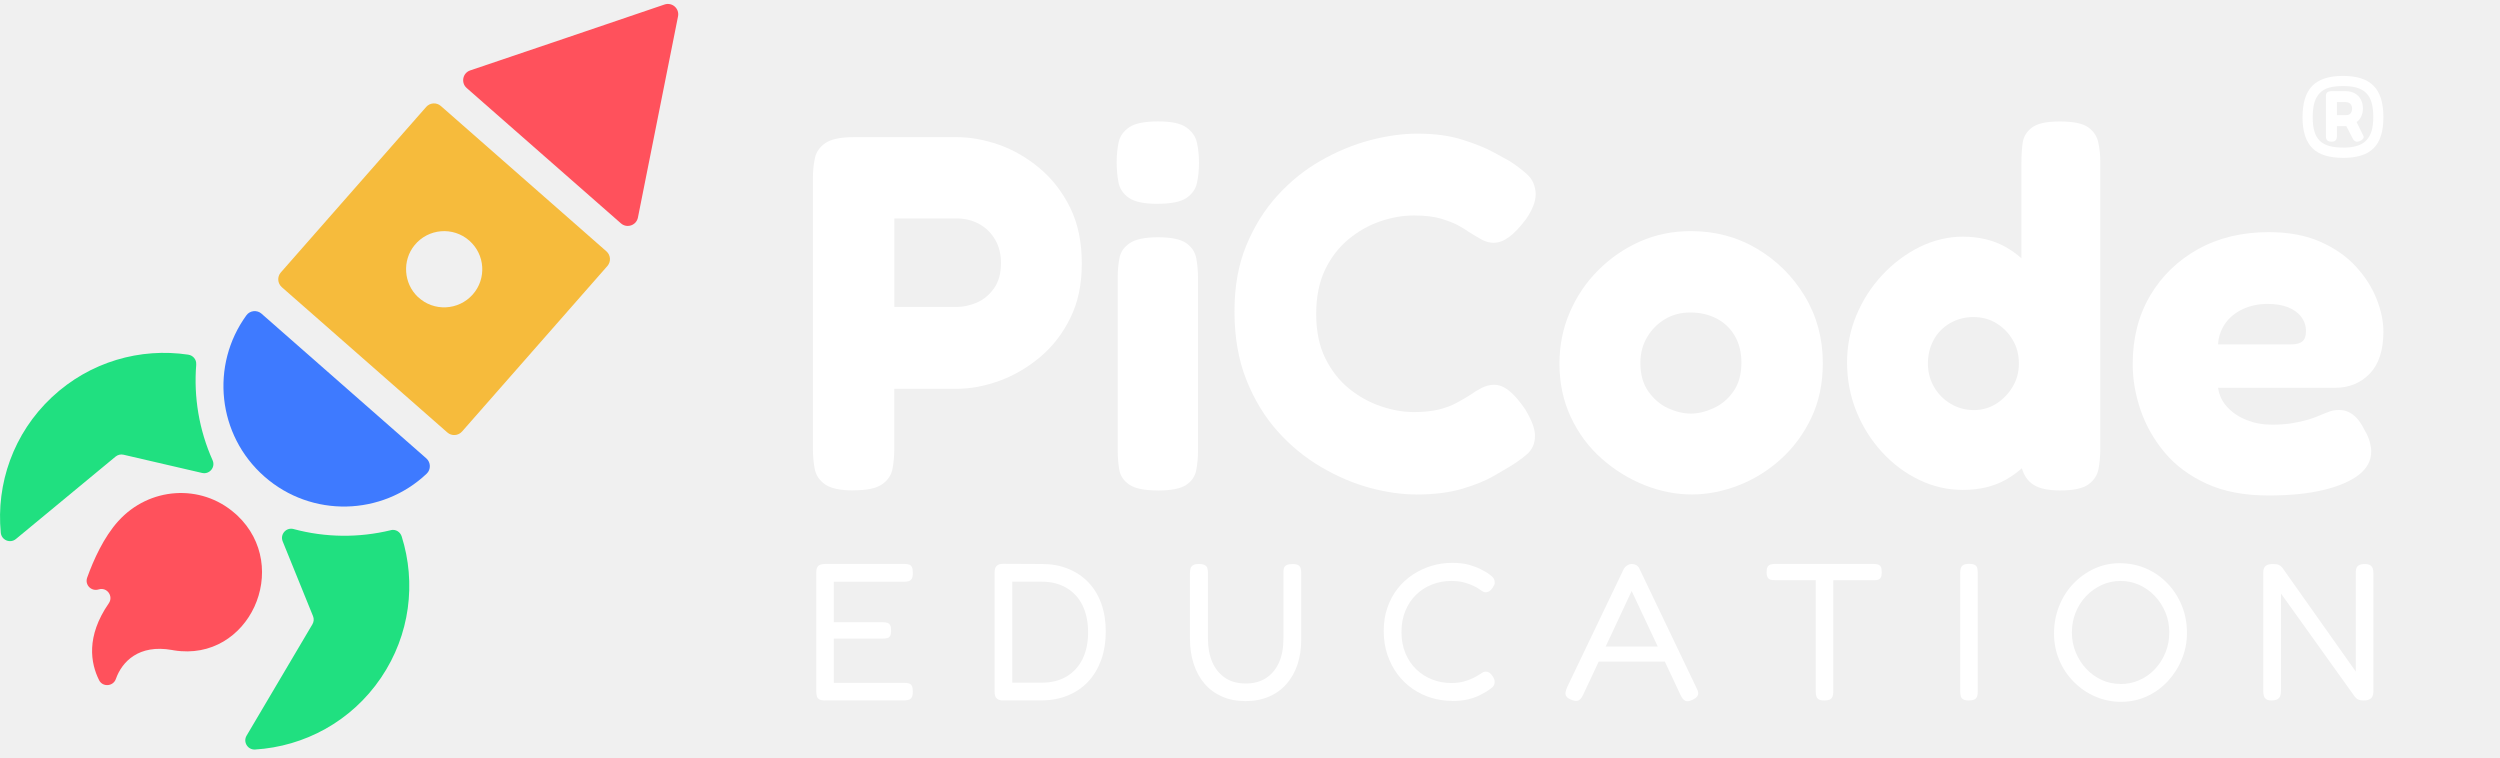
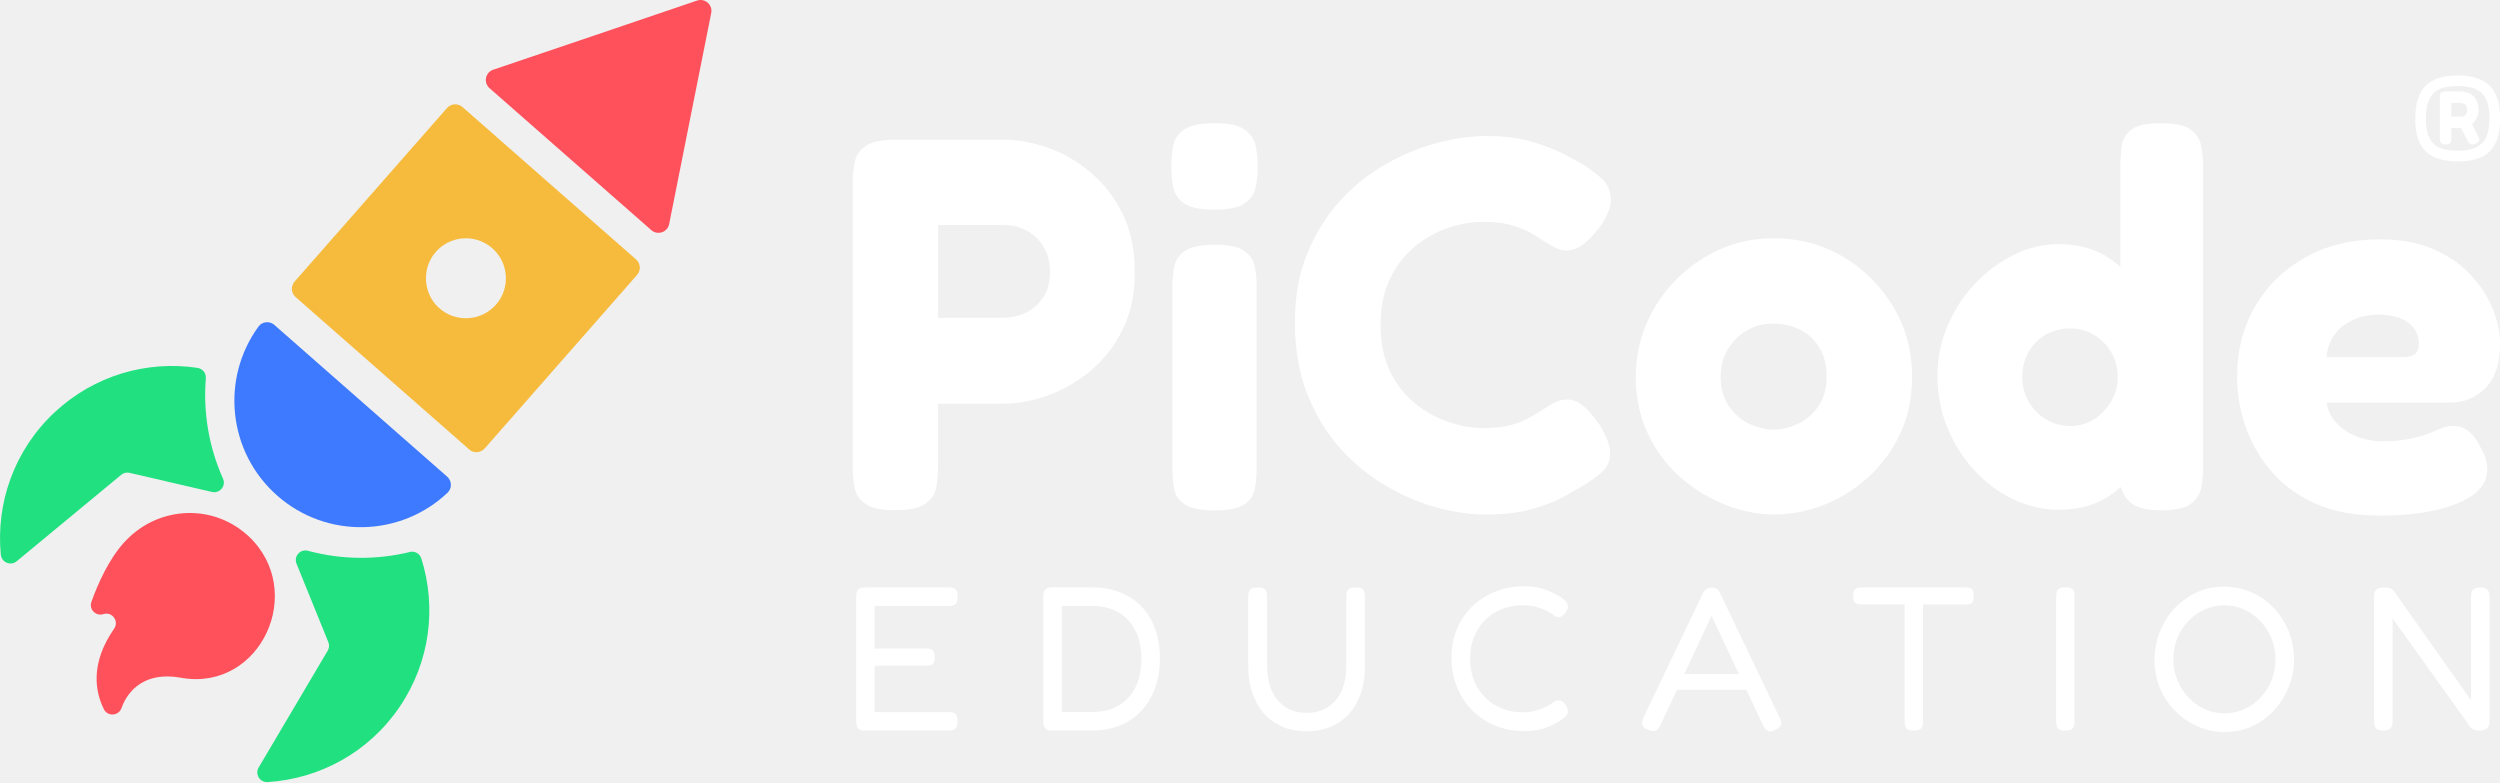
- <svg xmlns="http://www.w3.org/2000/svg" width="142" height="43" viewBox="0 0 142 43" fill="none">
-   <g clip-path="url(#clip0_1894_485083)">
-     <path d="M24.207 6.074L15.95 15.476C15.736 15.721 15.761 16.092 16.005 16.309L25.411 24.566C25.655 24.779 26.027 24.755 26.244 24.511L34.501 15.108C34.714 14.864 34.69 14.492 34.445 14.276L25.039 6.019C24.795 5.805 24.424 5.829 24.207 6.074ZM23.735 16.866C22.924 16.099 22.837 14.799 23.543 13.932C24.32 12.972 25.738 12.858 26.656 13.667C27.554 14.454 27.647 15.824 26.856 16.722C26.047 17.64 24.633 17.713 23.739 16.866H23.735Z" fill="#F6BB3C" />
-     <path d="M37.745 0.256C38.175 0.111 38.601 0.483 38.512 0.93L37.373 6.645L36.234 12.359C36.145 12.803 35.608 12.985 35.268 12.686L30.888 8.843L26.508 5C26.168 4.701 26.278 4.144 26.708 3.999L32.226 2.131L37.745 0.256Z" fill="#FF515C" />
-     <path d="M6.729 29.589C8.467 27.669 11.398 27.452 13.345 29.159C13.387 29.193 13.425 29.231 13.466 29.265C16.603 32.214 14.143 37.619 9.891 36.941C9.853 36.934 9.812 36.927 9.771 36.92C7.882 36.583 6.926 37.584 6.581 38.565C6.43 38.995 5.831 39.04 5.628 38.634C5.15 37.677 4.872 36.157 6.179 34.268C6.458 33.865 6.079 33.336 5.611 33.477C5.608 33.477 5.604 33.477 5.601 33.48C5.188 33.607 4.806 33.222 4.951 32.812C5.309 31.811 5.89 30.514 6.726 29.589H6.729Z" fill="#FF515C" />
-     <path d="M22.201 30.112C22.469 30.046 22.734 30.208 22.817 30.473C23.642 33.095 23.302 36.047 21.64 38.499C19.954 40.987 17.278 42.401 14.488 42.573C14.068 42.597 13.793 42.143 14.006 41.785L17.746 35.458C17.828 35.317 17.842 35.149 17.78 34.997L16.056 30.748C15.895 30.349 16.259 29.936 16.676 30.05C18.499 30.542 20.402 30.552 22.198 30.115L22.201 30.112Z" fill="#20E080" />
-     <path d="M11.143 20.699C11.168 20.424 10.965 20.186 10.693 20.145C7.975 19.739 5.112 20.537 2.948 22.56C0.753 24.617 -0.224 27.483 0.045 30.263C0.086 30.68 0.578 30.883 0.901 30.618L6.564 25.935C6.692 25.832 6.857 25.791 7.015 25.828L11.481 26.864C11.9 26.96 12.251 26.537 12.076 26.145C11.305 24.421 10.996 22.543 11.147 20.702L11.143 20.699Z" fill="#20E080" />
-     <path d="M14.859 17.819C14.601 17.592 14.199 17.63 13.996 17.909C11.938 20.737 12.341 24.717 15.021 27.07C17.701 29.424 21.702 29.307 24.238 26.902C24.485 26.665 24.472 26.262 24.214 26.035L14.856 17.819H14.859Z" fill="#3E7AFF" />
-     <path d="M48.468 27.855C47.722 27.855 47.185 27.741 46.862 27.511C46.535 27.28 46.339 26.985 46.273 26.62C46.205 26.255 46.174 25.884 46.174 25.502V10.085C46.174 9.703 46.212 9.335 46.287 8.981C46.363 8.626 46.566 8.341 46.889 8.121C47.216 7.901 47.749 7.79 48.496 7.79H54.352C55.119 7.79 55.91 7.935 56.736 8.22C57.558 8.509 58.329 8.953 59.048 9.555C59.767 10.157 60.345 10.904 60.785 11.795C61.225 12.686 61.446 13.742 61.446 14.967C61.446 16.192 61.225 17.193 60.785 18.081C60.345 18.972 59.767 19.711 59.048 20.307C58.329 20.902 57.558 21.346 56.736 21.642C55.913 21.937 55.108 22.085 54.324 22.085H50.794V25.529C50.794 25.911 50.76 26.279 50.694 26.634C50.626 26.988 50.429 27.28 50.106 27.507C49.779 27.738 49.236 27.851 48.468 27.851V27.855ZM50.794 17.434H54.355C54.72 17.434 55.091 17.351 55.477 17.19C55.858 17.028 56.185 16.76 56.454 16.385C56.722 16.013 56.856 15.528 56.856 14.936C56.856 14.437 56.746 13.997 56.526 13.615C56.306 13.233 56.003 12.937 55.621 12.724C55.239 12.514 54.806 12.407 54.328 12.407H50.798V17.43L50.794 17.434Z" fill="white" />
-     <path d="M65.753 11.578C64.986 11.578 64.442 11.465 64.115 11.234C63.789 11.004 63.593 10.708 63.527 10.343C63.458 9.979 63.427 9.607 63.427 9.222C63.427 8.802 63.465 8.417 63.541 8.073C63.617 7.729 63.82 7.446 64.143 7.226C64.47 7.006 65.013 6.896 65.781 6.896C66.548 6.896 67.064 7.009 67.387 7.24C67.714 7.47 67.914 7.763 67.989 8.114C68.065 8.468 68.103 8.847 68.103 9.249C68.103 9.652 68.065 10.03 67.989 10.384C67.914 10.739 67.711 11.024 67.387 11.245C67.06 11.465 66.517 11.575 65.75 11.575L65.753 11.578ZM65.753 27.858C65.007 27.858 64.47 27.748 64.146 27.528C63.82 27.308 63.63 27.022 63.572 26.668C63.513 26.314 63.486 25.945 63.486 25.564V15.745C63.486 15.363 63.52 14.998 63.586 14.654C63.651 14.31 63.847 14.028 64.174 13.808C64.501 13.588 65.034 13.477 65.781 13.477C66.527 13.477 67.057 13.588 67.374 13.808C67.69 14.028 67.879 14.313 67.948 14.668C68.013 15.022 68.048 15.401 68.048 15.803V25.595C68.048 25.977 68.013 26.345 67.948 26.699C67.879 27.053 67.69 27.335 67.374 27.545C67.057 27.755 66.517 27.862 65.75 27.862L65.753 27.858Z" fill="white" />
-     <path d="M80.423 28.085C79.618 28.085 78.754 27.962 77.826 27.714C76.897 27.466 75.975 27.074 75.056 26.537C74.137 26 73.308 25.323 72.572 24.5C71.836 23.678 71.241 22.701 70.793 21.573C70.343 20.444 70.119 19.151 70.119 17.695C70.119 16.24 70.343 15.026 70.793 13.935C71.244 12.844 71.836 11.895 72.572 11.093C73.308 10.288 74.13 9.628 75.042 9.112C75.951 8.595 76.879 8.214 77.826 7.962C78.772 7.715 79.666 7.591 80.509 7.591C81.486 7.591 82.336 7.704 83.065 7.935C83.791 8.165 84.386 8.403 84.844 8.654C85.305 8.902 85.601 9.067 85.735 9.143C86.1 9.373 86.433 9.628 86.74 9.903C87.046 10.181 87.207 10.55 87.228 11.007C87.228 11.238 87.18 11.472 87.084 11.709C86.987 11.95 86.853 12.194 86.681 12.442C86.337 12.903 86.017 13.24 85.718 13.46C85.422 13.68 85.129 13.79 84.841 13.79C84.61 13.79 84.39 13.732 84.18 13.618C83.97 13.505 83.712 13.35 83.406 13.158C83.272 13.061 83.086 12.948 82.845 12.813C82.604 12.679 82.281 12.552 81.868 12.425C81.455 12.301 80.936 12.239 80.303 12.239C79.67 12.239 79.057 12.349 78.407 12.569C77.757 12.789 77.155 13.13 76.597 13.588C76.043 14.049 75.596 14.627 75.262 15.325C74.929 16.023 74.76 16.863 74.76 17.836C74.76 18.81 74.932 19.649 75.276 20.348C75.62 21.046 76.071 21.621 76.625 22.072C77.179 22.522 77.784 22.856 78.434 23.076C79.085 23.296 79.707 23.406 80.299 23.406C80.853 23.406 81.328 23.358 81.72 23.262C82.112 23.166 82.456 23.038 82.752 22.873C83.048 22.712 83.303 22.564 83.513 22.429C83.722 22.278 83.943 22.144 84.173 22.027C84.404 21.913 84.634 21.855 84.861 21.855C85.15 21.855 85.436 21.968 85.721 22.199C86.01 22.429 86.313 22.784 86.64 23.262C86.812 23.551 86.946 23.816 87.042 24.067C87.139 24.315 87.187 24.545 87.187 24.755C87.187 25.195 87.029 25.55 86.712 25.818C86.396 26.087 86.055 26.324 85.694 26.537C85.56 26.613 85.274 26.782 84.834 27.04C84.393 27.298 83.805 27.538 83.069 27.759C82.332 27.979 81.445 28.089 80.413 28.089L80.423 28.085Z" fill="white" />
-     <path d="M96.097 28.085C95.196 28.085 94.302 27.91 93.414 27.556C92.523 27.201 91.711 26.699 90.975 26.049C90.239 25.398 89.654 24.614 89.224 23.695C88.793 22.777 88.577 21.762 88.577 20.651C88.577 19.619 88.773 18.645 89.165 17.737C89.557 16.828 90.097 16.027 90.789 15.339C91.477 14.651 92.268 14.111 93.156 13.715C94.047 13.323 95.007 13.127 96.043 13.127C97.422 13.127 98.674 13.46 99.803 14.131C100.931 14.802 101.836 15.7 102.517 16.832C103.195 17.96 103.536 19.226 103.536 20.62C103.536 21.786 103.316 22.832 102.875 23.75C102.435 24.669 101.85 25.453 101.124 26.104C100.398 26.754 99.593 27.246 98.712 27.583C97.832 27.917 96.961 28.085 96.101 28.085H96.097ZM96.039 23.492C96.442 23.492 96.868 23.393 97.315 23.19C97.766 22.99 98.145 22.674 98.451 22.244C98.757 21.814 98.912 21.263 98.912 20.592C98.912 20.018 98.788 19.515 98.54 19.085C98.293 18.655 97.945 18.325 97.508 18.095C97.068 17.864 96.569 17.75 96.015 17.75C95.461 17.75 95 17.874 94.58 18.122C94.161 18.37 93.82 18.71 93.562 19.14C93.304 19.57 93.173 20.066 93.173 20.62C93.173 21.27 93.325 21.81 93.634 22.244C93.94 22.674 94.312 22.99 94.752 23.19C95.193 23.389 95.623 23.492 96.046 23.492H96.039Z" fill="white" />
-     <path d="M119.179 8.076C119.104 7.732 118.914 7.45 118.608 7.23C118.302 7.009 117.765 6.899 116.998 6.899C116.231 6.899 115.725 7.013 115.419 7.243C115.113 7.474 114.937 7.759 114.889 8.104C114.841 8.448 114.817 8.823 114.817 9.225V14.671C114.538 14.42 114.228 14.203 113.898 14.018C113.21 13.636 112.405 13.443 111.486 13.443C110.644 13.443 109.825 13.643 109.03 14.031C108.239 14.427 107.53 14.957 106.907 15.628C106.285 16.295 105.796 17.059 105.442 17.909C105.087 18.762 104.912 19.656 104.912 20.592C104.912 21.528 105.087 22.495 105.442 23.365C105.796 24.236 106.281 25.006 106.894 25.674C107.506 26.345 108.208 26.871 109.003 27.253C109.797 27.638 110.626 27.827 111.486 27.827C112.443 27.827 113.272 27.628 113.97 27.225C114.287 27.043 114.576 26.833 114.841 26.596C114.961 27.012 115.178 27.322 115.491 27.528C115.825 27.748 116.337 27.858 117.029 27.858C117.776 27.858 118.305 27.741 118.622 27.514C118.938 27.284 119.128 26.991 119.196 26.637C119.262 26.283 119.296 25.915 119.296 25.533V9.194C119.296 8.792 119.258 8.42 119.179 8.076ZM114.315 21.972C114.074 22.374 113.764 22.694 113.382 22.935C112.997 23.172 112.577 23.293 112.12 23.293C111.638 23.293 111.201 23.172 110.798 22.935C110.396 22.694 110.079 22.374 109.849 21.972C109.622 21.569 109.505 21.129 109.505 20.651C109.505 20.172 109.615 19.705 109.835 19.302C110.055 18.899 110.368 18.583 110.767 18.352C111.17 18.125 111.61 18.008 112.089 18.008C112.567 18.008 113.028 18.129 113.41 18.37C113.792 18.607 114.098 18.924 114.328 19.316C114.559 19.708 114.672 20.152 114.672 20.651C114.672 21.149 114.555 21.569 114.315 21.972Z" fill="white" />
-     <path d="M128.857 28.144C127.478 28.144 126.301 27.92 125.327 27.47C124.35 27.019 123.555 26.427 122.943 25.691C122.331 24.955 121.877 24.15 121.581 23.279C121.285 22.409 121.137 21.542 121.137 20.682C121.137 19.209 121.467 17.912 122.128 16.791C122.788 15.672 123.697 14.792 124.856 14.148C126.015 13.508 127.35 13.185 128.861 13.185C129.989 13.185 130.966 13.367 131.788 13.729C132.611 14.093 133.285 14.561 133.811 15.136C134.338 15.71 134.73 16.323 134.988 16.973C135.246 17.623 135.377 18.246 135.377 18.838C135.377 19.89 135.119 20.685 134.603 21.222C134.087 21.759 133.426 22.027 132.621 22.027H125.988C126.046 22.447 126.222 22.818 126.518 23.131C126.814 23.448 127.182 23.692 127.622 23.864C128.062 24.036 128.53 24.122 129.029 24.122C129.47 24.122 129.862 24.095 130.206 24.036C130.55 23.978 130.846 23.912 131.097 23.837C131.345 23.761 131.572 23.678 131.771 23.592C131.971 23.506 132.153 23.434 132.318 23.375C132.48 23.317 132.638 23.29 132.793 23.29C133.099 23.272 133.381 23.358 133.639 23.547C133.897 23.74 134.121 24.036 134.314 24.439C134.448 24.669 134.544 24.882 134.599 25.085C134.654 25.288 134.685 25.474 134.685 25.646C134.685 26.162 134.451 26.603 133.983 26.967C133.515 27.332 132.848 27.617 131.988 27.827C131.128 28.037 130.082 28.144 128.857 28.144ZM125.984 19.56H130.147C130.433 19.56 130.646 19.502 130.78 19.388C130.914 19.274 130.98 19.082 130.98 18.814C130.98 18.507 130.89 18.235 130.708 17.995C130.526 17.754 130.271 17.575 129.948 17.448C129.621 17.324 129.239 17.262 128.799 17.262C128.262 17.262 127.78 17.369 127.35 17.578C126.92 17.788 126.59 18.07 126.359 18.425C126.129 18.779 126.005 19.158 125.988 19.56H125.984Z" fill="white" />
-     <path d="M133.075 4.312C133.471 4.312 133.815 4.357 134.104 4.45C134.393 4.543 134.63 4.68 134.819 4.873C135.009 5.062 135.146 5.306 135.239 5.599C135.329 5.895 135.377 6.246 135.377 6.652C135.377 7.058 135.332 7.409 135.239 7.701C135.146 7.993 135.009 8.234 134.819 8.42C134.63 8.609 134.393 8.747 134.107 8.833C133.822 8.922 133.485 8.967 133.099 8.967C132.714 8.967 132.36 8.922 132.067 8.833C131.775 8.743 131.534 8.606 131.348 8.42C131.162 8.234 131.021 7.993 130.925 7.704C130.832 7.415 130.784 7.071 130.784 6.669C130.784 6.266 130.829 5.902 130.921 5.606C131.014 5.31 131.152 5.066 131.341 4.873C131.53 4.684 131.768 4.543 132.057 4.45C132.346 4.357 132.686 4.312 133.079 4.312H133.075ZM133.082 8.386C133.385 8.386 133.646 8.355 133.863 8.289C134.083 8.224 134.262 8.121 134.4 7.98C134.537 7.839 134.641 7.66 134.706 7.44C134.771 7.219 134.802 6.954 134.802 6.641C134.802 6.328 134.771 6.046 134.706 5.823C134.641 5.602 134.537 5.42 134.4 5.282C134.262 5.145 134.083 5.045 133.866 4.98C133.65 4.918 133.388 4.887 133.082 4.887C132.776 4.887 132.504 4.918 132.287 4.98C132.071 5.042 131.895 5.145 131.761 5.286C131.627 5.427 131.523 5.609 131.458 5.833C131.393 6.056 131.362 6.332 131.362 6.655C131.362 6.979 131.393 7.243 131.458 7.464C131.523 7.684 131.627 7.863 131.768 8C131.909 8.134 132.088 8.234 132.304 8.293C132.521 8.351 132.779 8.382 133.082 8.382V8.386ZM133.856 6.937L134.238 7.711C134.266 7.763 134.262 7.815 134.235 7.859C134.207 7.907 134.162 7.945 134.107 7.98C134.049 8.014 133.987 8.035 133.918 8.045C133.86 8.055 133.808 8.045 133.763 8.018C133.715 7.99 133.677 7.945 133.646 7.89L133.271 7.164H132.738V7.742C132.738 7.79 132.731 7.835 132.717 7.883C132.704 7.932 132.676 7.969 132.631 8C132.587 8.031 132.518 8.048 132.425 8.048C132.335 8.048 132.27 8.031 132.222 8C132.174 7.969 132.146 7.928 132.132 7.88C132.119 7.832 132.112 7.784 132.112 7.742V5.451C132.112 5.382 132.122 5.331 132.146 5.289C132.17 5.248 132.208 5.22 132.263 5.203C132.318 5.186 132.384 5.176 132.463 5.176H133.206C133.416 5.176 133.595 5.217 133.743 5.296C133.89 5.375 134.007 5.492 134.09 5.644C134.173 5.795 134.214 5.97 134.214 6.177C134.214 6.311 134.186 6.452 134.128 6.59C134.069 6.731 133.98 6.844 133.853 6.934L133.856 6.937ZM132.738 5.795V6.538H133.271C133.371 6.538 133.45 6.507 133.509 6.442C133.567 6.376 133.598 6.29 133.598 6.18C133.598 6.056 133.564 5.96 133.495 5.895C133.426 5.829 133.33 5.798 133.206 5.798H132.738V5.795Z" fill="white" />
-     <path d="M46.862 39.786C46.714 39.786 46.604 39.766 46.535 39.724C46.466 39.683 46.418 39.624 46.397 39.545C46.377 39.466 46.363 39.377 46.363 39.274V32.53C46.363 32.345 46.401 32.217 46.48 32.142C46.559 32.069 46.697 32.032 46.896 32.032H51.362C51.465 32.032 51.555 32.042 51.63 32.066C51.703 32.087 51.761 32.135 51.795 32.211C51.833 32.286 51.85 32.396 51.85 32.544C51.85 32.692 51.83 32.802 51.789 32.871C51.747 32.94 51.689 32.988 51.617 33.009C51.541 33.029 51.455 33.043 51.348 33.043H47.361V35.341H50.137C50.24 35.341 50.326 35.352 50.399 35.376C50.468 35.396 50.523 35.441 50.56 35.51C50.598 35.575 50.615 35.682 50.615 35.819C50.615 35.957 50.598 36.053 50.56 36.119C50.523 36.184 50.468 36.229 50.388 36.246C50.309 36.263 50.22 36.274 50.117 36.274H47.361V38.785H51.358C51.462 38.785 51.551 38.795 51.627 38.819C51.699 38.84 51.758 38.888 51.792 38.957C51.83 39.026 51.847 39.136 51.847 39.284C51.847 39.432 51.826 39.542 51.785 39.611C51.744 39.68 51.685 39.728 51.613 39.748C51.537 39.769 51.451 39.783 51.345 39.783H46.858L46.862 39.786Z" fill="white" />
-     <path d="M56.98 39.786C56.853 39.786 56.753 39.766 56.681 39.721C56.605 39.676 56.557 39.614 56.529 39.539C56.502 39.463 56.492 39.373 56.492 39.277V32.524C56.492 32.427 56.505 32.341 56.529 32.269C56.557 32.197 56.605 32.135 56.681 32.09C56.753 32.045 56.86 32.025 56.99 32.025L59.178 32.035C59.726 32.035 60.224 32.124 60.672 32.307C61.119 32.489 61.504 32.747 61.821 33.078C62.137 33.411 62.385 33.814 62.554 34.288C62.722 34.763 62.808 35.29 62.808 35.864C62.808 36.439 62.722 37.003 62.547 37.485C62.371 37.966 62.127 38.376 61.807 38.716C61.487 39.057 61.102 39.318 60.651 39.504C60.2 39.69 59.695 39.783 59.141 39.783H56.973L56.98 39.786ZM57.493 38.775H59.182C59.722 38.775 60.19 38.658 60.582 38.424C60.974 38.19 61.277 37.86 61.487 37.437C61.697 37.01 61.804 36.504 61.804 35.919C61.804 35.334 61.697 34.815 61.487 34.385C61.277 33.955 60.971 33.624 60.575 33.391C60.18 33.157 59.712 33.04 59.172 33.04H57.496V38.771L57.493 38.775Z" fill="white" />
-     <path d="M70.731 39.821C70.236 39.821 69.792 39.735 69.4 39.559C69.008 39.384 68.677 39.139 68.413 38.826C68.144 38.513 67.941 38.138 67.8 37.705C67.659 37.271 67.59 36.8 67.59 36.287V32.534C67.59 32.431 67.604 32.341 67.628 32.269C67.656 32.197 67.704 32.138 67.773 32.097C67.841 32.056 67.952 32.035 68.1 32.035C68.247 32.035 68.358 32.056 68.433 32.097C68.505 32.138 68.557 32.197 68.578 32.269C68.598 32.345 68.612 32.434 68.612 32.548V36.291C68.612 36.786 68.695 37.223 68.856 37.602C69.018 37.98 69.259 38.276 69.579 38.496C69.895 38.716 70.294 38.823 70.766 38.823C71.21 38.823 71.591 38.72 71.912 38.513C72.228 38.307 72.476 38.014 72.644 37.636C72.813 37.258 72.899 36.807 72.899 36.281V32.482C72.899 32.386 72.913 32.307 72.937 32.245C72.961 32.183 73.012 32.131 73.088 32.093C73.16 32.056 73.27 32.038 73.412 32.038C73.559 32.038 73.669 32.059 73.738 32.1C73.807 32.142 73.855 32.2 73.876 32.279C73.897 32.358 73.91 32.448 73.91 32.551V36.315C73.91 36.834 73.842 37.306 73.701 37.732C73.559 38.159 73.353 38.527 73.078 38.844C72.803 39.16 72.469 39.401 72.077 39.569C71.684 39.738 71.237 39.824 70.731 39.824V39.821Z" fill="white" />
-     <path d="M82.47 39.81C82.071 39.81 81.682 39.752 81.304 39.638C80.925 39.525 80.571 39.353 80.244 39.129C79.914 38.902 79.628 38.627 79.384 38.303C79.14 37.977 78.947 37.608 78.806 37.192C78.665 36.779 78.596 36.325 78.596 35.837C78.596 35.348 78.665 34.915 78.806 34.509C78.947 34.106 79.14 33.748 79.384 33.435C79.628 33.126 79.914 32.861 80.244 32.641C80.574 32.424 80.929 32.255 81.304 32.142C81.679 32.028 82.074 31.97 82.48 31.97C82.852 31.97 83.168 32.008 83.437 32.08C83.702 32.155 83.918 32.235 84.087 32.324C84.256 32.413 84.369 32.475 84.438 32.513C84.541 32.579 84.641 32.654 84.737 32.737C84.834 32.819 84.885 32.912 84.892 33.016C84.906 33.098 84.903 33.167 84.875 33.222C84.847 33.277 84.817 33.332 84.782 33.384C84.724 33.473 84.658 33.538 84.593 33.58C84.528 33.621 84.459 33.642 84.393 33.642C84.318 33.642 84.252 33.621 84.187 33.576C84.121 33.532 84.049 33.48 83.96 33.422C83.915 33.391 83.826 33.342 83.695 33.277C83.564 33.212 83.389 33.146 83.179 33.088C82.969 33.029 82.718 32.998 82.429 32.998C82.05 32.998 81.689 33.064 81.345 33.198C81.001 33.332 80.698 33.525 80.44 33.776C80.182 34.027 79.976 34.33 79.828 34.688C79.68 35.042 79.604 35.448 79.604 35.899C79.604 36.349 79.68 36.745 79.828 37.103C79.976 37.461 80.182 37.767 80.444 38.018C80.705 38.269 81.008 38.462 81.349 38.596C81.689 38.73 82.047 38.795 82.425 38.795C82.707 38.795 82.952 38.764 83.158 38.706C83.365 38.648 83.54 38.582 83.681 38.51C83.822 38.441 83.918 38.386 83.97 38.348C84.053 38.303 84.125 38.259 84.187 38.214C84.249 38.169 84.318 38.149 84.393 38.149C84.469 38.149 84.534 38.169 84.6 38.211C84.662 38.252 84.724 38.317 84.782 38.407C84.82 38.458 84.847 38.517 84.871 38.579C84.892 38.641 84.903 38.709 84.892 38.785C84.885 38.895 84.83 38.992 84.73 39.067C84.631 39.143 84.528 39.219 84.424 39.284C84.366 39.315 84.252 39.373 84.087 39.466C83.922 39.559 83.705 39.642 83.437 39.711C83.172 39.779 82.849 39.817 82.47 39.817V39.81Z" fill="white" />
-     <path d="M96.362 39.078L93.142 32.348C93.115 32.272 93.077 32.214 93.032 32.169C92.987 32.124 92.936 32.093 92.877 32.069C92.819 32.049 92.754 32.035 92.688 32.035C92.592 32.035 92.499 32.063 92.416 32.121C92.33 32.176 92.265 32.248 92.22 32.338L89.034 38.988C88.976 39.115 88.938 39.225 88.924 39.322C88.907 39.418 88.928 39.501 88.979 39.566C89.031 39.632 89.11 39.69 89.224 39.735C89.406 39.814 89.55 39.834 89.65 39.79C89.75 39.745 89.839 39.638 89.922 39.466L90.806 37.578H94.563L95.454 39.477C95.533 39.649 95.626 39.759 95.726 39.807C95.826 39.852 95.963 39.834 96.142 39.745C96.252 39.693 96.335 39.635 96.386 39.573C96.438 39.508 96.462 39.439 96.459 39.36C96.455 39.284 96.424 39.188 96.362 39.078ZM91.202 36.724L92.678 33.569L94.161 36.724H91.202Z" fill="white" />
-     <path d="M106.439 32.035C106.536 32.035 106.618 32.045 106.684 32.069C106.749 32.093 106.801 32.135 106.835 32.204C106.869 32.272 106.883 32.369 106.883 32.503C106.883 32.637 106.866 32.737 106.828 32.802C106.79 32.868 106.739 32.912 106.673 32.929C106.608 32.947 106.525 32.957 106.429 32.957H104.131V39.298C104.131 39.394 104.117 39.48 104.093 39.552C104.069 39.624 104.017 39.683 103.949 39.724C103.88 39.766 103.77 39.786 103.622 39.786C103.474 39.786 103.374 39.766 103.305 39.724C103.236 39.683 103.188 39.624 103.168 39.545C103.147 39.466 103.133 39.38 103.133 39.284V32.954H100.811C100.715 32.954 100.632 32.943 100.567 32.926C100.501 32.909 100.446 32.864 100.405 32.799C100.364 32.733 100.343 32.634 100.343 32.499C100.343 32.365 100.36 32.266 100.398 32.2C100.436 32.135 100.488 32.09 100.56 32.066C100.629 32.045 100.711 32.032 100.797 32.032H106.439V32.035Z" fill="white" />
-     <path d="M111.837 39.786C111.69 39.786 111.579 39.766 111.511 39.724C111.442 39.683 111.394 39.625 111.373 39.545C111.352 39.466 111.339 39.377 111.339 39.274V32.53C111.339 32.434 111.352 32.348 111.376 32.269C111.401 32.19 111.452 32.131 111.521 32.09C111.59 32.049 111.7 32.028 111.848 32.028C111.996 32.028 112.106 32.049 112.175 32.09C112.243 32.131 112.288 32.19 112.309 32.269C112.326 32.348 112.336 32.438 112.336 32.541V39.284C112.336 39.387 112.326 39.477 112.302 39.549C112.278 39.621 112.233 39.68 112.164 39.721C112.096 39.762 111.985 39.783 111.837 39.783V39.786Z" fill="white" />
-     <path d="M120.5 39.865C119.974 39.865 119.482 39.766 119.018 39.566C118.553 39.367 118.147 39.088 117.789 38.727C117.435 38.369 117.16 37.956 116.964 37.488C116.768 37.02 116.668 36.518 116.668 35.978C116.668 35.438 116.764 34.915 116.957 34.429C117.149 33.944 117.418 33.521 117.762 33.157C118.106 32.795 118.505 32.51 118.956 32.3C119.406 32.093 119.888 31.99 120.401 31.99C120.913 31.99 121.433 32.09 121.894 32.29C122.355 32.489 122.761 32.771 123.108 33.133C123.456 33.494 123.727 33.917 123.924 34.392C124.12 34.87 124.219 35.386 124.219 35.94C124.219 36.494 124.12 36.975 123.924 37.45C123.727 37.925 123.459 38.341 123.118 38.706C122.778 39.067 122.382 39.353 121.935 39.556C121.488 39.759 121.006 39.862 120.497 39.862L120.5 39.865ZM120.435 38.854C120.82 38.854 121.182 38.782 121.519 38.63C121.856 38.482 122.148 38.273 122.403 38.004C122.654 37.732 122.854 37.423 122.998 37.065C123.143 36.711 123.215 36.329 123.215 35.919C123.215 35.51 123.143 35.145 122.998 34.791C122.854 34.44 122.654 34.127 122.399 33.858C122.145 33.587 121.849 33.377 121.515 33.225C121.182 33.074 120.827 32.998 120.449 32.998C120.07 32.998 119.716 33.074 119.382 33.225C119.048 33.377 118.756 33.587 118.498 33.852C118.243 34.117 118.044 34.429 117.899 34.784C117.755 35.138 117.683 35.52 117.683 35.93C117.683 36.339 117.758 36.707 117.906 37.062C118.054 37.416 118.254 37.729 118.505 37.994C118.756 38.262 119.048 38.469 119.375 38.62C119.702 38.771 120.06 38.847 120.435 38.847V38.854Z" fill="white" />
-     <path d="M129.029 39.786C128.895 39.786 128.795 39.766 128.73 39.721C128.665 39.676 128.616 39.614 128.592 39.538C128.568 39.463 128.554 39.37 128.554 39.267V32.503C128.554 32.413 128.568 32.334 128.599 32.266C128.63 32.197 128.682 32.138 128.761 32.1C128.84 32.059 128.947 32.038 129.088 32.038C129.249 32.038 129.366 32.052 129.432 32.083C129.497 32.114 129.566 32.166 129.631 32.238L133.808 38.145V32.503C133.808 32.413 133.822 32.334 133.846 32.266C133.873 32.197 133.921 32.138 133.997 32.1C134.069 32.059 134.18 32.038 134.321 32.038C134.455 32.038 134.555 32.059 134.627 32.104C134.696 32.148 134.744 32.211 134.771 32.286C134.799 32.365 134.809 32.455 134.809 32.558V39.277C134.809 39.373 134.792 39.459 134.761 39.538C134.73 39.618 134.671 39.676 134.589 39.721C134.506 39.766 134.396 39.786 134.255 39.786C134.138 39.786 134.042 39.773 133.966 39.742C133.891 39.711 133.822 39.656 133.756 39.576L129.559 33.711V39.274C129.559 39.37 129.545 39.456 129.514 39.535C129.483 39.614 129.432 39.673 129.359 39.717C129.287 39.762 129.177 39.783 129.036 39.783L129.029 39.786Z" fill="white" />
+ <svg xmlns="http://www.w3.org/2000/svg" id="Camada_1" data-name="Camada 1" viewBox="0 0 393.48 123.09">
+   <defs>
+     <style>
+       .cls-1 {
+         fill: #3e7aff;
+       }
+ 
+       .cls-1, .cls-2, .cls-3, .cls-4, .cls-5 {
+         stroke-width: 0px;
+       }
+ 
+       .cls-2 {
+         fill: #ff515c;
+       }
+ 
+       .cls-3 {
+         fill: #f6bb3c;
+       }
+ 
+       .cls-4 {
+         fill: #fff;
+       }
+ 
+       .cls-5 {
+         fill: #20e080;
+       }
+     </style>
+   </defs>
+   <g>
+     <path class="cls-3" d="m70.36,17l-24,27.33c-.62.71-.55,1.79.16,2.42l27.34,24c.71.62,1.79.55,2.42-.16l24-27.33c.62-.71.55-1.79-.16-2.42l-27.34-24c-.71-.62-1.79-.55-2.42.16Zm-1.37,31.37c-2.36-2.23-2.61-6.01-.56-8.53,2.26-2.79,6.38-3.12,9.05-.77,2.61,2.29,2.88,6.27.58,8.88-2.35,2.67-6.46,2.88-9.06.42Z" />
+     <path class="cls-2" d="m109.71.09c1.25-.42,2.49.66,2.23,1.96l-3.31,16.61-3.31,16.61c-.26,1.29-1.82,1.82-2.81.95l-12.73-11.17-12.73-11.17c-.99-.87-.67-2.49.58-2.91l16.04-5.43L109.71.09Z" />
+     <path class="cls-2" d="m19.56,85.35c5.05-5.58,13.57-6.21,19.23-1.25.12.1.23.21.35.31,9.12,8.57,1.97,24.28-10.39,22.31-.11-.02-.23-.04-.35-.06-5.49-.98-8.27,1.93-9.27,4.78-.44,1.25-2.18,1.38-2.77.2-1.39-2.78-2.2-7.2,1.6-12.69.81-1.17-.29-2.71-1.65-2.3-.01,0-.02,0-.03.01-1.2.37-2.31-.75-1.89-1.94,1.04-2.91,2.73-6.68,5.16-9.37Z" />
+     <g>
+       <path class="cls-5" d="m64.53,86.87c.78-.19,1.55.28,1.79,1.05,2.4,7.62,1.41,16.2-3.42,23.33-4.9,7.23-12.68,11.34-20.79,11.84-1.22.07-2.02-1.25-1.4-2.29l10.87-18.39c.24-.41.28-.9.1-1.34l-5.01-12.35c-.47-1.16.59-2.36,1.8-2.03,5.3,1.43,10.83,1.46,16.05.19Z" />
+       <path class="cls-5" d="m32.39,59.51c.07-.8-.52-1.49-1.31-1.61-7.9-1.18-16.22,1.14-22.51,7.02C2.19,70.9-.65,79.23.13,87.31c.12,1.21,1.55,1.8,2.49,1.03l16.46-13.61c.37-.3.85-.42,1.31-.31l12.98,3.01c1.22.28,2.24-.95,1.73-2.09-2.24-5.01-3.14-10.47-2.7-15.82Z" />
+     </g>
+     <path class="cls-1" d="m43.19,51.14c-.75-.66-1.92-.55-2.51.26-5.98,8.22-4.81,19.79,2.98,26.63,7.79,6.84,19.42,6.5,26.79-.49.72-.69.68-1.86-.07-2.52l-27.2-23.88Z" />
  </g>
-   <defs>
-     <clipPath id="clip0_1894_485083">
-       <rect width="135.373" height="42.348" fill="white" transform="translate(0 0.224976)" />
-     </clipPath>
-   </defs>
+   <g>
+     <g>
+       <path class="cls-4" d="m140.88,80.31c-2.17,0-3.73-.33-4.67-1-.95-.67-1.52-1.53-1.71-2.59-.2-1.06-.29-2.14-.29-3.25V28.66c0-1.11.11-2.18.33-3.21.22-1.03.81-1.86,1.75-2.5.95-.64,2.5-.96,4.67-.96h17.02c2.23,0,4.53.42,6.93,1.25,2.39.84,4.63,2.13,6.72,3.88,2.09,1.75,3.77,3.92,5.05,6.51,1.28,2.59,1.92,5.66,1.92,9.22s-.64,6.47-1.92,9.05c-1.28,2.59-2.96,4.74-5.05,6.47-2.09,1.73-4.33,3.02-6.72,3.88-2.39.86-4.73,1.29-7.01,1.29h-10.26v10.01c0,1.11-.1,2.18-.29,3.21-.2,1.03-.77,1.88-1.71,2.54-.95.67-2.53,1-4.76,1Zm6.76-30.29h10.35c1.06,0,2.14-.24,3.26-.71,1.11-.47,2.06-1.25,2.84-2.34.78-1.08,1.17-2.49,1.17-4.21,0-1.45-.32-2.73-.96-3.84-.64-1.11-1.52-1.97-2.63-2.59-1.11-.61-2.37-.92-3.76-.92h-10.26v14.6Z" />
+       <path class="cls-4" d="m191.12,33c-2.23,0-3.81-.33-4.76-1-.95-.67-1.52-1.53-1.71-2.59-.2-1.06-.29-2.14-.29-3.26,0-1.22.11-2.34.33-3.34.22-1,.81-1.82,1.75-2.46.95-.64,2.53-.96,4.76-.96s3.73.33,4.67,1c.95.67,1.53,1.52,1.75,2.54.22,1.03.33,2.13.33,3.3s-.11,2.27-.33,3.3c-.22,1.03-.81,1.86-1.75,2.5-.95.64-2.53.96-4.76.96Zm0,47.32c-2.17,0-3.73-.32-4.67-.96-.95-.64-1.5-1.47-1.67-2.5s-.25-2.1-.25-3.21v-28.54c0-1.11.1-2.17.29-3.17.19-1,.76-1.82,1.71-2.46.95-.64,2.5-.96,4.67-.96s3.71.32,4.63.96c.92.64,1.47,1.47,1.67,2.5.19,1.03.29,2.13.29,3.3v28.46c0,1.11-.1,2.18-.29,3.21-.2,1.03-.75,1.85-1.67,2.46-.92.61-2.49.92-4.72.92Z" />
+       <path class="cls-4" d="m233.76,80.98c-2.34,0-4.85-.36-7.55-1.08-2.7-.72-5.38-1.86-8.05-3.42-2.67-1.56-5.08-3.53-7.22-5.92-2.14-2.39-3.87-5.23-5.17-8.51-1.31-3.28-1.96-7.04-1.96-11.27s.65-7.76,1.96-10.93c1.31-3.17,3.03-5.93,5.17-8.26,2.14-2.34,4.53-4.26,7.18-5.76,2.64-1.5,5.34-2.61,8.09-3.34,2.75-.72,5.35-1.08,7.8-1.08,2.84,0,5.31.33,7.43,1,2.11.67,3.84,1.36,5.17,2.09,1.34.72,2.2,1.2,2.59,1.42,1.06.67,2.03,1.41,2.92,2.21.89.81,1.36,1.88,1.42,3.21,0,.67-.14,1.35-.42,2.04-.28.7-.67,1.41-1.17,2.13-1,1.34-1.93,2.32-2.8,2.96-.86.64-1.71.96-2.55.96-.67,0-1.31-.17-1.92-.5-.61-.33-1.36-.78-2.25-1.34-.39-.28-.93-.61-1.63-1-.7-.39-1.64-.76-2.84-1.13-1.2-.36-2.71-.54-4.55-.54s-3.62.32-5.51.96c-1.89.64-3.64,1.63-5.26,2.96-1.61,1.34-2.91,3.02-3.88,5.05-.97,2.03-1.46,4.47-1.46,7.3s.5,5.27,1.5,7.3c1,2.03,2.31,3.7,3.92,5.01,1.61,1.31,3.37,2.28,5.26,2.92,1.89.64,3.7.96,5.42.96,1.61,0,2.99-.14,4.13-.42,1.14-.28,2.14-.65,3-1.13.86-.47,1.6-.9,2.21-1.29.61-.44,1.25-.83,1.92-1.17.67-.33,1.34-.5,2-.5.84,0,1.67.33,2.5,1,.84.67,1.72,1.7,2.67,3.09.5.84.89,1.61,1.17,2.34.28.72.42,1.39.42,2,0,1.28-.46,2.31-1.38,3.09-.92.78-1.91,1.47-2.96,2.09-.39.22-1.22.71-2.5,1.46-1.28.75-2.99,1.45-5.13,2.09-2.14.64-4.72.96-7.72.96Z" />
+       <path class="cls-4" d="m279.32,80.98c-2.62,0-5.22-.51-7.8-1.54-2.59-1.03-4.95-2.49-7.09-4.38-2.14-1.89-3.84-4.17-5.09-6.84-1.25-2.67-1.88-5.62-1.88-8.85,0-3,.57-5.83,1.71-8.47,1.14-2.64,2.71-4.97,4.72-6.97,2-2,4.3-3.57,6.88-4.72,2.59-1.14,5.38-1.71,8.39-1.71,4.01,0,7.65.97,10.93,2.92,3.28,1.95,5.91,4.56,7.89,7.85,1.97,3.28,2.96,6.96,2.96,11.01,0,3.39-.64,6.43-1.92,9.1-1.28,2.67-2.98,4.95-5.09,6.84-2.11,1.89-4.45,3.32-7.01,4.3-2.56.97-5.09,1.46-7.59,1.46Zm-.17-13.35c1.17,0,2.41-.29,3.71-.88,1.31-.58,2.41-1.5,3.3-2.75.89-1.25,1.34-2.85,1.34-4.8,0-1.67-.36-3.13-1.08-4.38-.72-1.25-1.73-2.21-3-2.88-1.28-.67-2.73-1-4.34-1s-2.95.36-4.17,1.08c-1.22.72-2.21,1.71-2.96,2.96-.75,1.25-1.13,2.69-1.13,4.3,0,1.89.44,3.46,1.34,4.72.89,1.25,1.97,2.17,3.25,2.75,1.28.58,2.53.88,3.76.88Z" />
+       <path class="cls-4" d="m346.41,22.82c-.22-1-.77-1.82-1.66-2.46s-2.45-.96-4.68-.96-3.7.33-4.59,1-1.4,1.5-1.54,2.5-.21,2.09-.21,3.26v15.83c-.81-.73-1.71-1.36-2.67-1.9-2-1.11-4.34-1.67-7.01-1.67-2.45,0-4.83.58-7.14,1.71-2.3,1.15-4.36,2.69-6.17,4.64-1.81,1.94-3.23,4.16-4.26,6.63-1.03,2.48-1.54,5.08-1.54,7.8s.51,5.53,1.54,8.06c1.03,2.53,2.44,4.77,4.22,6.71,1.78,1.95,3.82,3.48,6.13,4.59,2.31,1.12,4.72,1.67,7.22,1.67,2.78,0,5.19-.58,7.22-1.75.92-.53,1.76-1.14,2.53-1.83.35,1.21.98,2.11,1.89,2.71.97.64,2.46.96,4.47.96,2.17,0,3.71-.34,4.63-1,.92-.67,1.47-1.52,1.67-2.55.19-1.03.29-2.1.29-3.21V26.07c0-1.17-.11-2.25-.34-3.25Zm-14.14,40.39c-.7,1.17-1.6,2.1-2.71,2.8-1.12.69-2.34,1.04-3.67,1.04-1.4,0-2.67-.35-3.84-1.04-1.17-.7-2.09-1.63-2.76-2.8-.66-1.17-1-2.45-1-3.84s.32-2.75.96-3.92c.64-1.17,1.55-2.09,2.71-2.76,1.17-.66,2.45-1,3.84-1s2.73.35,3.84,1.05c1.11.69,2,1.61,2.67,2.75.67,1.14,1,2.43,1,3.88s-.34,2.67-1.04,3.84Z" />
+       <path class="cls-4" d="m374.54,81.15c-4.01,0-7.43-.65-10.26-1.96-2.84-1.31-5.15-3.03-6.93-5.17-1.78-2.14-3.1-4.48-3.96-7.01-.86-2.53-1.29-5.05-1.29-7.55,0-4.28.96-8.05,2.88-11.31,1.92-3.25,4.56-5.81,7.93-7.68,3.37-1.86,7.25-2.8,11.64-2.8,3.28,0,6.12.53,8.51,1.58,2.39,1.06,4.35,2.42,5.88,4.09,1.53,1.67,2.67,3.45,3.42,5.34.75,1.89,1.13,3.7,1.13,5.42,0,3.06-.75,5.37-2.25,6.93-1.5,1.56-3.42,2.34-5.76,2.34h-19.28c.17,1.22.68,2.3,1.54,3.21.86.92,1.93,1.63,3.21,2.13,1.28.5,2.64.75,4.09.75,1.28,0,2.42-.08,3.42-.25s1.86-.36,2.59-.58c.72-.22,1.38-.46,1.96-.71.58-.25,1.11-.46,1.59-.63.47-.17.93-.25,1.38-.25.89-.05,1.71.2,2.46.75.75.56,1.4,1.42,1.96,2.59.39.67.67,1.29.83,1.88s.25,1.13.25,1.63c0,1.5-.68,2.78-2.04,3.84-1.36,1.06-3.3,1.89-5.8,2.5-2.5.61-5.54.92-9.1.92Zm-8.35-24.95h12.1c.83,0,1.45-.17,1.84-.5.39-.33.58-.89.58-1.67,0-.89-.26-1.68-.79-2.38s-1.27-1.22-2.21-1.59c-.95-.36-2.06-.54-3.34-.54-1.56,0-2.96.31-4.21.92-1.25.61-2.21,1.43-2.88,2.46-.67,1.03-1.03,2.13-1.08,3.3Z" />
+     </g>
+     <path class="cls-4" d="m386.8,11.88c1.15,0,2.15.13,2.99.4.84.27,1.53.67,2.08,1.23.55.55.95,1.26,1.22,2.11.26.86.4,1.88.4,3.06s-.13,2.2-.4,3.05c-.27.85-.67,1.55-1.22,2.09-.55.55-1.24.95-2.07,1.2-.83.26-1.81.39-2.93.39s-2.15-.13-3-.39c-.85-.26-1.55-.66-2.09-1.2s-.95-1.24-1.23-2.08c-.27-.84-.41-1.84-.41-3.01s.13-2.23.4-3.09c.27-.86.67-1.57,1.22-2.13.55-.55,1.24-.96,2.08-1.23.84-.27,1.83-.4,2.97-.4Zm.02,11.84c.88,0,1.64-.09,2.27-.28.64-.19,1.16-.49,1.56-.9.4-.41.7-.93.89-1.57.19-.64.28-1.41.28-2.32s-.09-1.73-.28-2.38c-.19-.64-.49-1.17-.89-1.57-.4-.4-.92-.69-1.55-.88-.63-.18-1.39-.27-2.28-.27s-1.68.09-2.31.27c-.63.18-1.14.48-1.53.89-.39.41-.69.94-.88,1.59-.19.65-.28,1.45-.28,2.39s.09,1.71.28,2.35c.19.64.49,1.16.9,1.56.41.39.93.68,1.56.85.63.17,1.38.26,2.26.26Zm2.25-4.21l1.11,2.25c.08.15.07.3-.01.43-.08.14-.21.25-.37.35-.17.1-.35.16-.55.19-.17.03-.32,0-.45-.08-.14-.08-.25-.21-.34-.37l-1.09-2.11h-1.55v1.68c0,.14-.02.27-.06.41-.04.14-.12.25-.25.34s-.33.14-.6.14c-.26,0-.45-.05-.59-.14s-.22-.21-.26-.35c-.04-.14-.06-.28-.06-.4v-6.66c0-.2.03-.35.1-.47s.18-.2.34-.25.35-.08.58-.08h2.16c.61,0,1.13.12,1.56.35s.77.57,1.01,1.01c.24.44.36.95.36,1.55,0,.39-.08.8-.25,1.2-.17.41-.43.74-.8,1Zm-3.25-3.32v2.16h1.55c.29,0,.52-.09.69-.28.17-.19.26-.44.26-.76,0-.36-.1-.64-.3-.83-.2-.19-.48-.28-.84-.28h-1.36Z" />
+     <g>
+       <path class="cls-4" d="m136.21,114.99c-.43,0-.75-.06-.95-.18-.2-.12-.34-.29-.4-.52s-.1-.49-.1-.79v-19.6c0-.54.11-.91.34-1.13.23-.21.63-.32,1.21-.32h12.98c.3,0,.56.03.78.1.21.06.38.2.48.42.11.22.16.54.16.97s-.06.75-.18.95c-.12.2-.29.34-.5.4-.22.06-.47.1-.78.1h-11.59v6.68h8.07c.3,0,.55.03.76.1.2.06.36.19.47.39.11.19.16.5.16.9s-.05.68-.16.87c-.11.19-.27.32-.5.37-.23.05-.49.08-.79.08h-8.01v7.3h11.62c.3,0,.56.03.78.1.21.06.38.2.48.4.11.2.16.52.16.95s-.06.75-.18.95c-.12.2-.29.34-.5.4-.22.06-.47.1-.78.1h-13.04Z" />
+       <path class="cls-4" d="m165.62,114.99c-.37,0-.66-.06-.87-.19-.22-.13-.36-.31-.44-.53s-.11-.48-.11-.76v-19.63c0-.28.04-.53.11-.74.08-.21.22-.39.44-.52.21-.13.52-.19.9-.19l6.36.03c1.59,0,3.04.26,4.34.79,1.3.53,2.42,1.28,3.34,2.24.92.97,1.64,2.14,2.13,3.52.49,1.38.74,2.91.74,4.58s-.25,3.31-.76,4.71c-.51,1.4-1.22,2.59-2.15,3.58-.93.99-2.05,1.75-3.36,2.29-1.31.54-2.78.81-4.39.81h-6.3Zm1.49-2.94h4.91c1.57,0,2.93-.34,4.07-1.02,1.14-.68,2.02-1.64,2.63-2.87.61-1.24.92-2.71.92-4.41s-.31-3.21-.92-4.46c-.61-1.25-1.5-2.21-2.65-2.89-1.15-.68-2.51-1.02-4.08-1.02h-4.87v16.66Z" />
+       <path class="cls-4" d="m205.59,115.09c-1.44,0-2.73-.25-3.87-.76-1.14-.51-2.1-1.22-2.87-2.13-.78-.91-1.37-2-1.78-3.26-.41-1.26-.61-2.63-.61-4.12v-10.91c0-.3.04-.56.11-.77.08-.21.22-.38.42-.5.2-.12.52-.18.95-.18s.75.06.97.18c.21.12.36.29.42.5.06.22.1.48.1.81v10.88c0,1.44.24,2.71.71,3.81.47,1.1,1.17,1.96,2.1,2.6.92.64,2.08.95,3.45.95,1.29,0,2.4-.3,3.33-.9.92-.6,1.64-1.45,2.13-2.55s.74-2.41.74-3.94v-11.04c0-.28.04-.51.11-.69s.22-.33.44-.44c.21-.11.53-.16.94-.16.43,0,.75.06.95.18.2.12.34.29.4.52s.1.49.1.79v10.94c0,1.51-.2,2.88-.61,4.12-.41,1.24-1.01,2.31-1.81,3.23-.8.92-1.77,1.62-2.91,2.11-1.14.49-2.44.74-3.91.74Z" />
+       <path class="cls-4" d="m239.71,115.06c-1.16,0-2.29-.17-3.39-.5-1.1-.33-2.13-.83-3.08-1.48-.96-.66-1.79-1.46-2.5-2.4-.71-.95-1.27-2.02-1.68-3.23-.41-1.2-.61-2.52-.61-3.94s.2-2.68.61-3.86c.41-1.17.97-2.21,1.68-3.12.71-.9,1.54-1.67,2.5-2.31.96-.63,1.99-1.12,3.08-1.45s2.24-.5,3.42-.5c1.08,0,2,.11,2.78.32.77.22,1.4.45,1.89.71s.82.44,1.02.55c.3.19.59.41.87.65s.43.51.45.81c.04.24.03.44-.05.6-.08.16-.17.32-.27.47-.17.26-.36.45-.55.57s-.39.18-.58.18c-.22,0-.41-.06-.6-.19s-.4-.28-.66-.45c-.13-.09-.39-.23-.77-.42s-.89-.38-1.5-.55c-.61-.17-1.34-.26-2.18-.26-1.1,0-2.15.19-3.15.58-1,.39-1.88.95-2.63,1.68-.75.73-1.35,1.61-1.78,2.65-.43,1.03-.65,2.21-.65,3.52s.22,2.46.65,3.5c.43,1.04,1.03,1.93,1.79,2.66.76.73,1.64,1.29,2.63,1.68.99.39,2.03.58,3.13.58.82,0,1.53-.09,2.13-.26.6-.17,1.11-.36,1.52-.57.41-.2.69-.36.84-.47.24-.13.45-.26.63-.39s.38-.19.6-.19.41.06.6.18c.18.12.36.31.53.57.11.15.19.32.26.5.06.18.09.38.06.6-.02.32-.18.6-.47.82s-.59.44-.89.63c-.17.09-.5.26-.98.53-.48.27-1.11.51-1.89.71-.77.2-1.71.31-2.81.31Z" />
+       <path class="cls-4" d="m280.09,112.93l-9.36-19.56c-.08-.22-.19-.39-.32-.52s-.28-.22-.45-.29c-.17-.06-.36-.1-.55-.1-.28,0-.55.08-.79.25-.25.16-.44.37-.57.63l-9.26,19.33c-.17.37-.28.69-.32.97-.05.28.01.52.16.71.15.19.38.36.71.49.53.23.95.29,1.24.16.29-.13.55-.44.79-.94l2.57-5.49h10.92l2.59,5.52c.23.5.5.82.79.96.29.13.69.08,1.21-.18.32-.15.56-.32.71-.5.15-.19.22-.39.21-.62-.01-.22-.1-.5-.28-.82Zm-15-6.84l4.29-9.17,4.31,9.17h-8.6Z" />
+       <path class="cls-4" d="m309.38,92.46c.28,0,.52.03.71.1s.34.19.44.39.14.48.14.87-.05.68-.16.87-.26.32-.45.37c-.19.05-.43.08-.71.08h-6.68v18.43c0,.28-.04.53-.11.74s-.22.38-.42.5c-.2.12-.52.18-.95.18s-.72-.06-.92-.18c-.2-.12-.34-.29-.4-.52s-.1-.48-.1-.76v-18.4h-6.75c-.28,0-.52-.03-.71-.08-.19-.05-.35-.18-.47-.37-.12-.19-.18-.48-.18-.87s.05-.68.16-.87.26-.32.47-.39c.2-.06.44-.1.69-.1h16.4Z" />
+       <path class="cls-4" d="m325.07,114.99c-.43,0-.75-.06-.95-.18-.2-.12-.34-.29-.4-.52s-.1-.49-.1-.79v-19.6c0-.28.04-.53.11-.76s.22-.4.42-.52c.2-.12.52-.18.95-.18s.75.06.95.18c.2.12.33.29.39.52.05.23.08.49.08.79v19.6c0,.3-.03.56-.1.77s-.2.38-.4.5c-.2.12-.52.18-.95.18Z" />
+       <path class="cls-4" d="m350.25,115.22c-1.53,0-2.96-.29-4.31-.87-1.35-.58-2.53-1.39-3.57-2.44-1.03-1.04-1.83-2.24-2.4-3.6s-.86-2.82-.86-4.39.28-3.09.84-4.5c.56-1.41,1.34-2.64,2.34-3.7,1-1.05,2.16-1.88,3.47-2.49,1.31-.6,2.71-.9,4.2-.9s3,.29,4.34.87c1.34.58,2.52,1.4,3.53,2.45,1.01,1.05,1.8,2.28,2.37,3.66.57,1.39.86,2.89.86,4.5s-.29,3.01-.86,4.39c-.57,1.38-1.35,2.59-2.34,3.65-.99,1.05-2.14,1.88-3.44,2.47-1.3.59-2.7.89-4.18.89Zm-.19-2.94c1.12,0,2.17-.21,3.15-.65.98-.43,1.83-1.04,2.57-1.82.73-.79,1.31-1.69,1.73-2.73.42-1.03.63-2.14.63-3.33s-.21-2.25-.63-3.28c-.42-1.02-1-1.93-1.74-2.71-.74-.79-1.6-1.4-2.57-1.84-.97-.44-2-.66-3.1-.66s-2.13.22-3.1.66c-.97.44-1.82,1.05-2.57,1.82-.74.77-1.32,1.68-1.74,2.71-.42,1.03-.63,2.14-.63,3.33s.22,2.26.65,3.29c.43,1.03,1.01,1.94,1.74,2.71.73.78,1.58,1.38,2.53,1.82s1.99.66,3.08.66Z" />
+       <path class="cls-4" d="m375.04,114.99c-.39,0-.68-.06-.87-.19s-.33-.31-.4-.53-.11-.49-.11-.79v-19.66c0-.26.04-.49.13-.69.09-.2.24-.37.47-.48.23-.12.54-.18.95-.18.47,0,.81.04,1,.13.19.09.39.24.58.45l12.14,17.17v-16.4c0-.26.04-.49.11-.69.08-.2.22-.37.44-.48.21-.12.53-.18.94-.18.39,0,.68.06.89.19.2.13.34.31.42.53.08.23.11.49.11.79v19.53c0,.28-.05.53-.14.76s-.26.4-.5.53-.56.19-.97.19c-.34,0-.62-.04-.84-.13-.22-.09-.42-.25-.61-.48l-12.2-17.05v16.17c0,.28-.04.53-.13.76-.09.23-.24.4-.45.53s-.53.19-.94.19Z" />
+     </g>
+   </g>
</svg>
